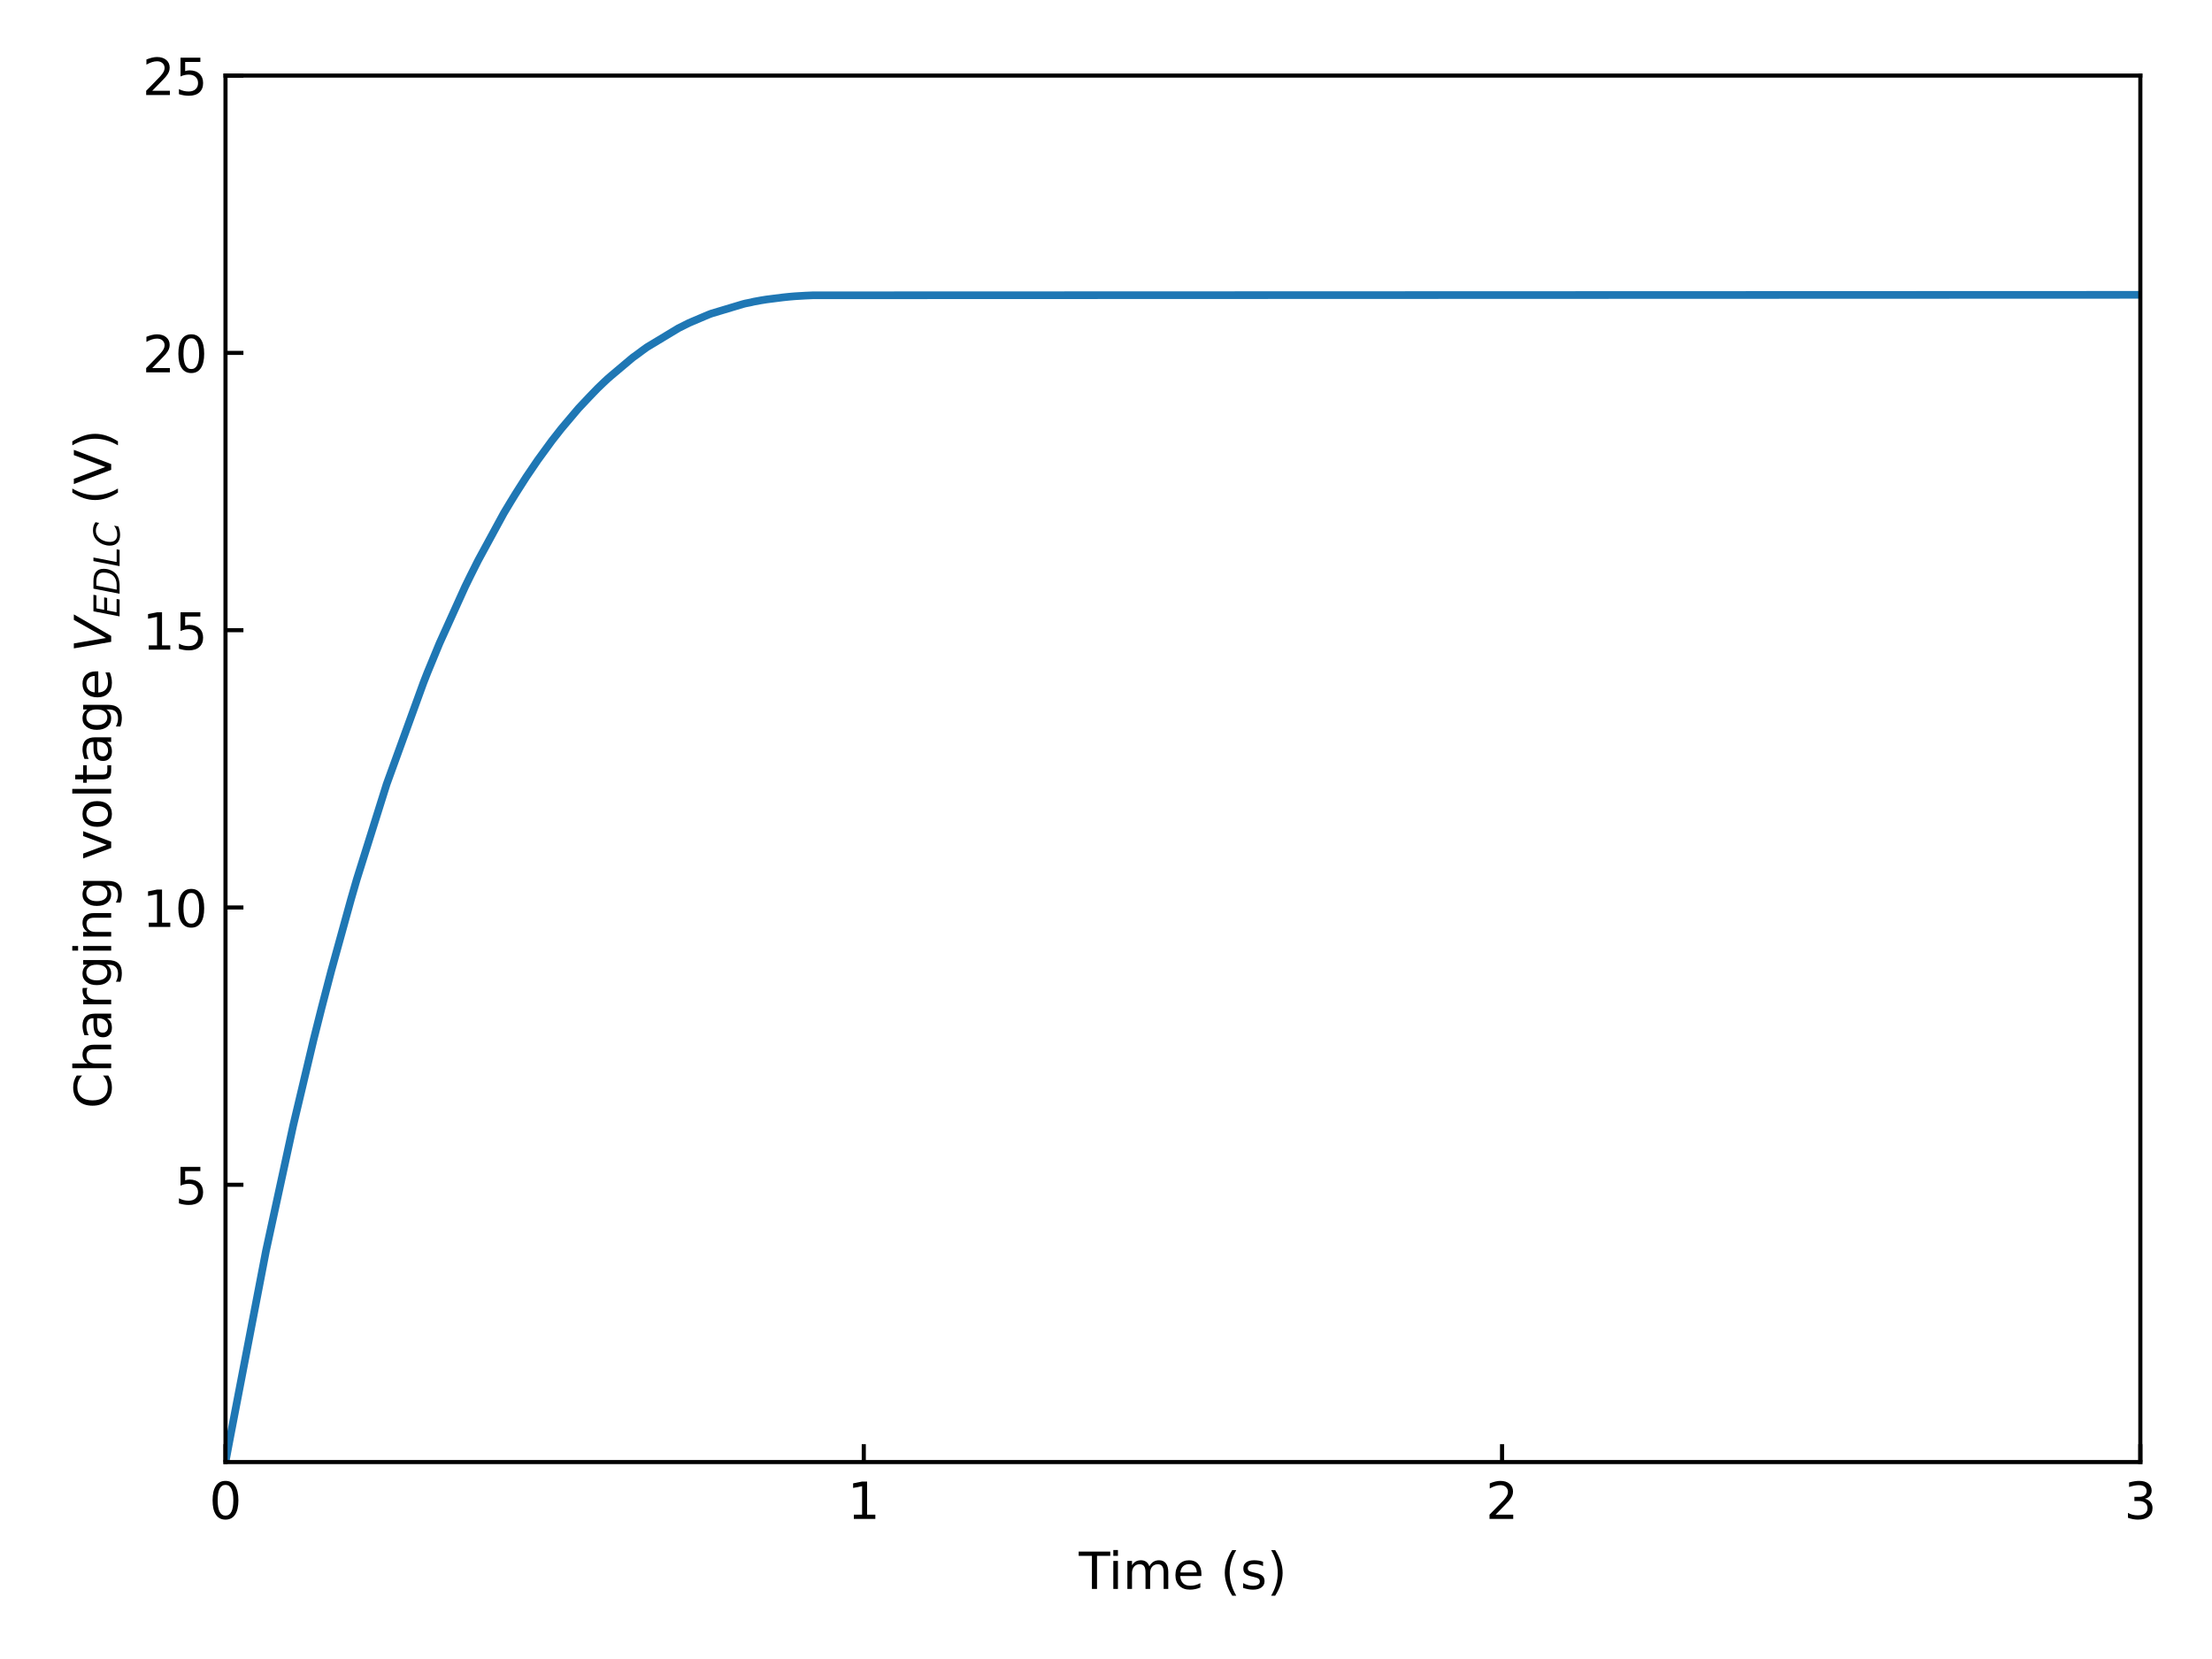
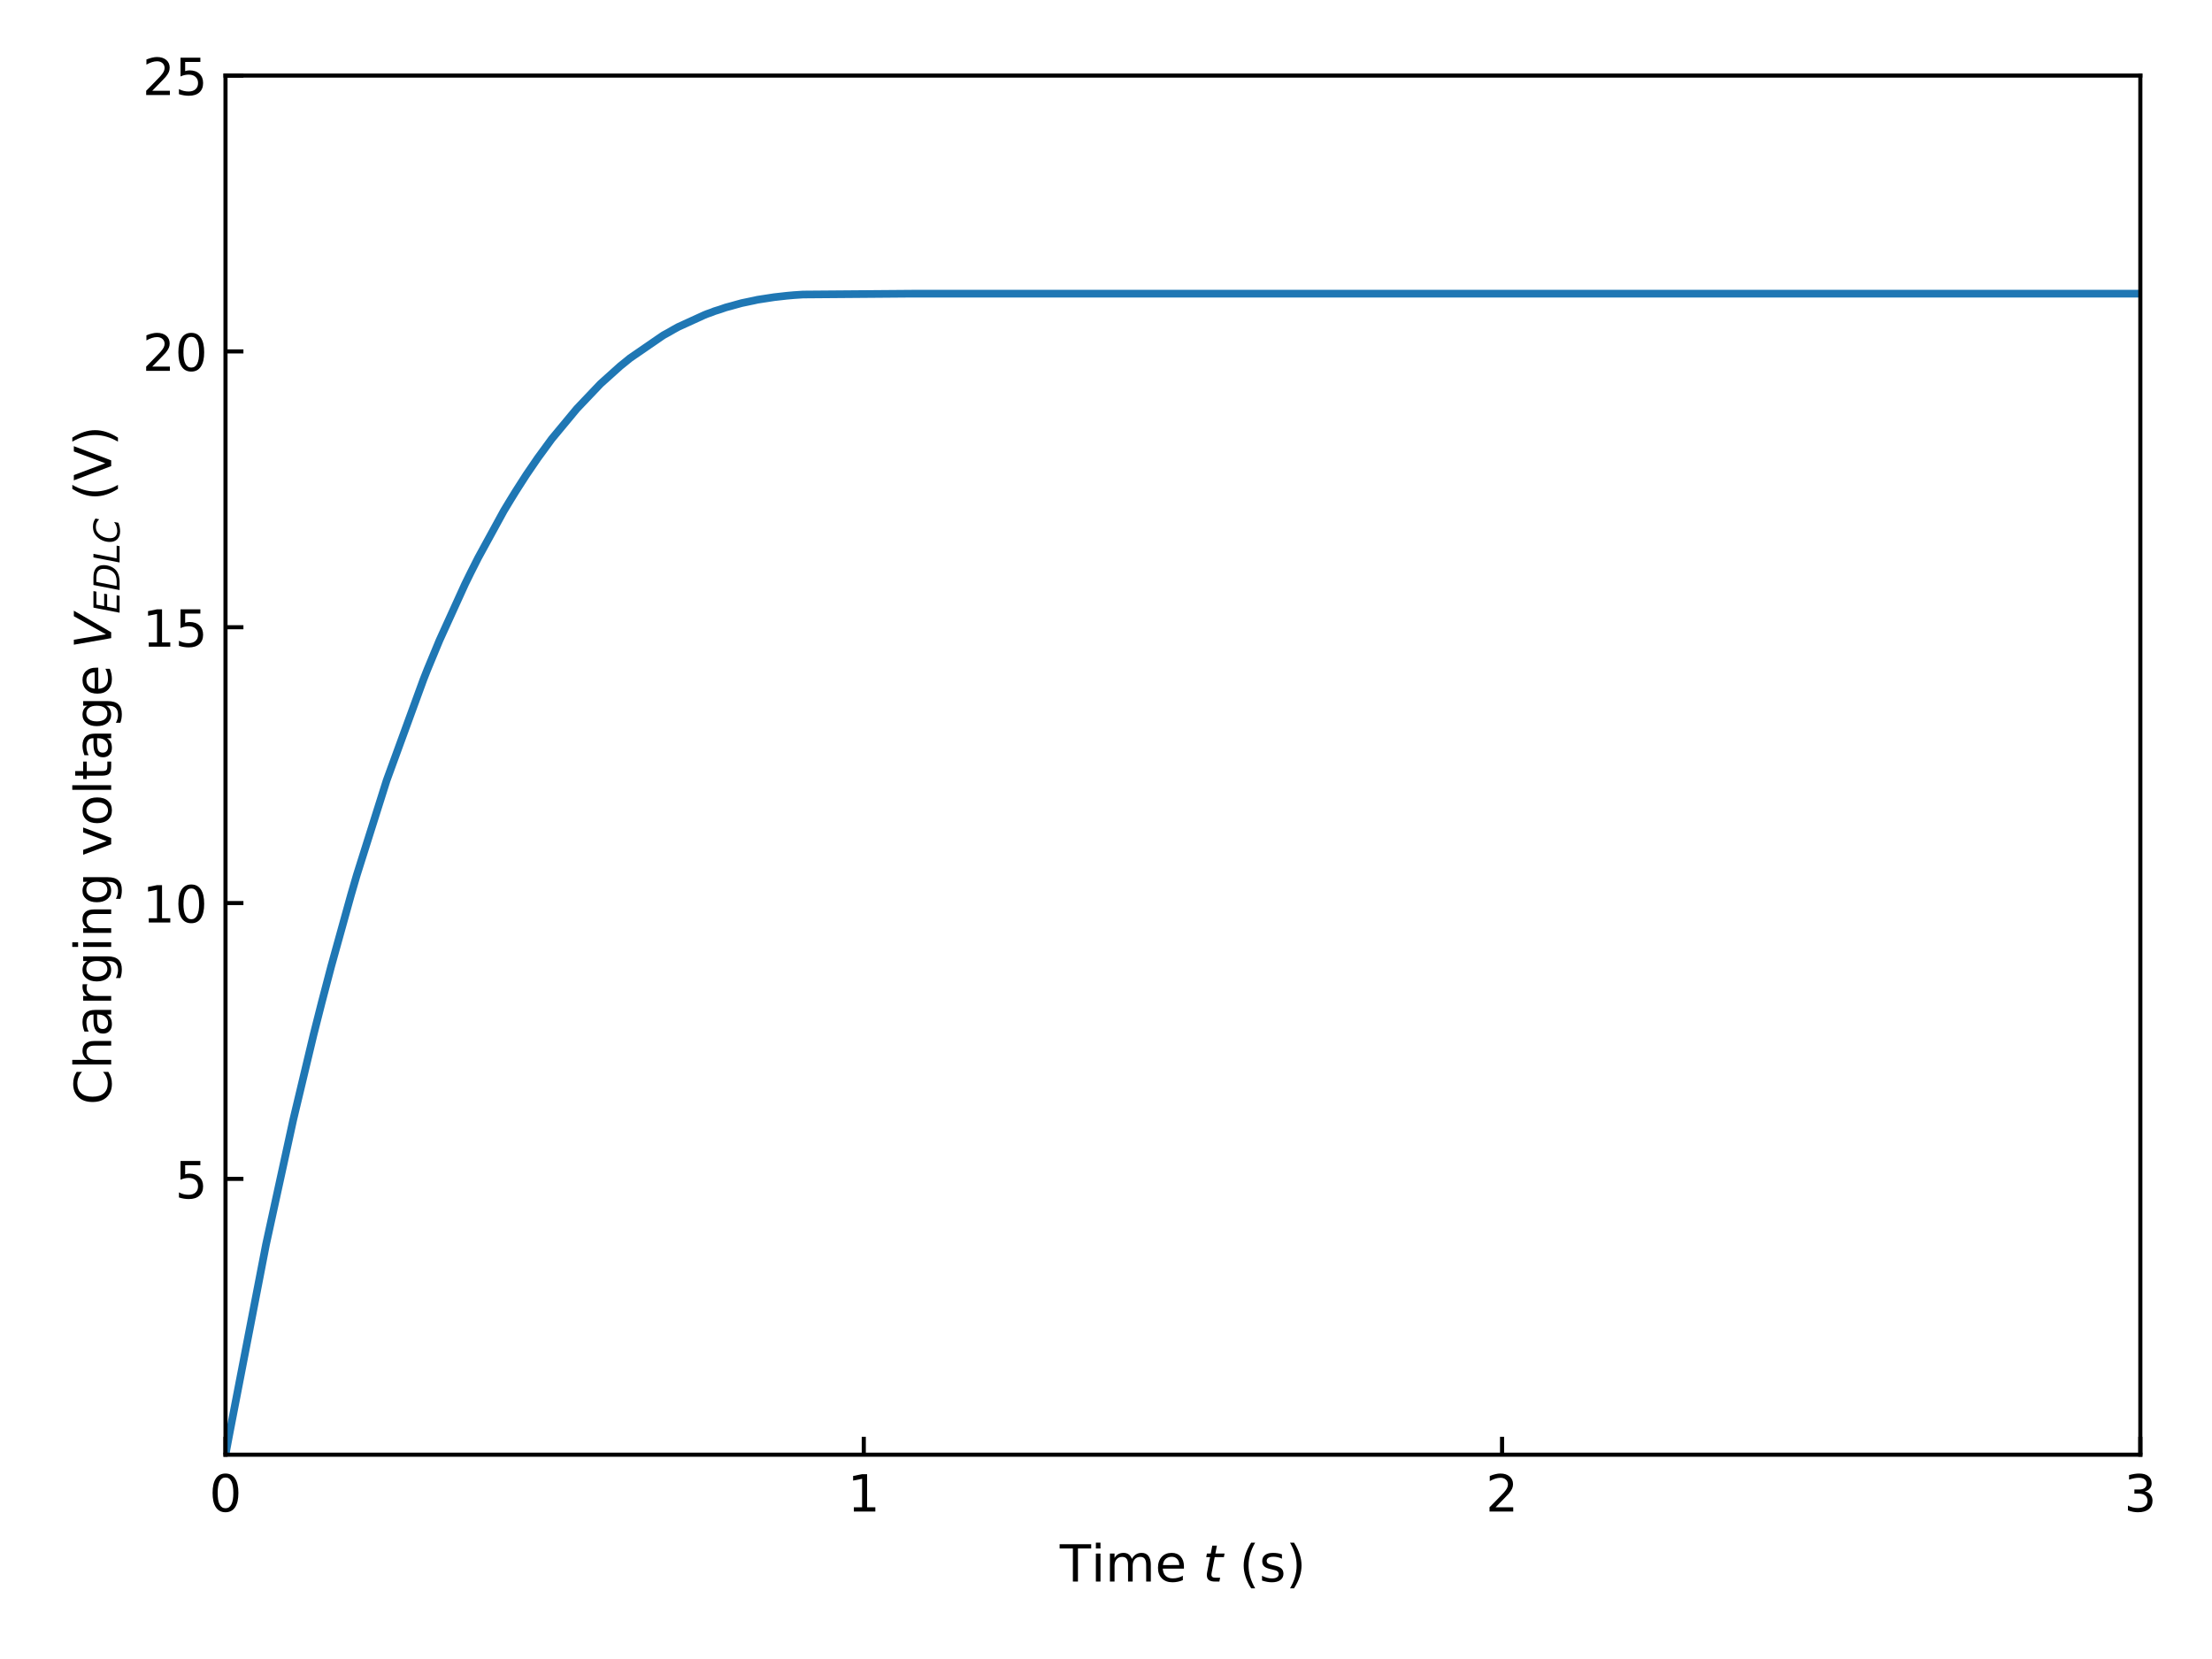
<svg xmlns="http://www.w3.org/2000/svg" xmlns:xlink="http://www.w3.org/1999/xlink" width="432pt" height="324pt" viewBox="0 0 432 324" version="1.1">
  <defs>
    <style type="text/css">*{stroke-linejoin: round; stroke-linecap: butt}</style>
  </defs>
  <g id="figure_1">
    <g id="patch_1">
      <path d="M 0 324  L 432 324  L 432 0  L 0 0  z " style="fill: #ffffff" />
    </g>
    <g id="axes_1">
      <g id="patch_2">
-         <path d="M 44.04 285.54  L 418.005 285.54  L 418.005 14.76  L 44.04 14.76  z " style="fill: #ffffff" />
+         <path d="M 44.04 284.1  L 418.005 284.1  L 418.005 14.76  L 44.04 14.76  z " style="fill: #ffffff" />
      </g>
      <g id="matplotlib.axis_1">
        <g id="xtick_1">
          <g id="line2d_1">
            <defs>
-               <path id="m6ed3d31cdf" d="M 0 0  L 0 -3.5  " style="stroke: #000000; stroke-width: 0.8" />
-             </defs>
-             <g>
-               <use xlink:href="#m6ed3d31cdf" x="44.04" y="285.54" style="stroke: #000000; stroke-width: 0.8" />
+               <path id="m8e953f45c3" d="M 0 0  L 0 -3.5  " style="stroke: #000000; stroke-width: 0.8" />
+             </defs>
+             <g>
+               <use xlink:href="#m8e953f45c3" x="44.04" y="284.1" style="stroke: #000000; stroke-width: 0.8" />
            </g>
          </g>
          <g id="text_1">
-             <g transform="translate(40.85875 296.6384) scale(0.1 -0.1)">
+             <g transform="translate(40.85875 295.1984) scale(0.1 -0.1)">
              <defs>
                <path id="DejaVuSans-30" d="M 2034 4250  Q 1547 4250 1301 3770  Q 1056 3291 1056 2328  Q 1056 1369 1301 889  Q 1547 409 2034 409  Q 2525 409 2770 889  Q 3016 1369 3016 2328  Q 3016 3291 2770 3770  Q 2525 4250 2034 4250  z M 2034 4750  Q 2819 4750 3233 4129  Q 3647 3509 3647 2328  Q 3647 1150 3233 529  Q 2819 -91 2034 -91  Q 1250 -91 836 529  Q 422 1150 422 2328  Q 422 3509 836 4129  Q 1250 4750 2034 4750  z " transform="scale(0.015625)" />
              </defs>
              <use xlink:href="#DejaVuSans-30" />
            </g>
          </g>
        </g>
        <g id="xtick_2">
          <g id="line2d_2">
            <g>
-               <use xlink:href="#m6ed3d31cdf" x="168.695" y="285.54" style="stroke: #000000; stroke-width: 0.8" />
+               <use xlink:href="#m8e953f45c3" x="168.695" y="284.1" style="stroke: #000000; stroke-width: 0.8" />
            </g>
          </g>
          <g id="text_2">
-             <g transform="translate(165.5137 296.6384) scale(0.1 -0.1)">
+             <g transform="translate(165.5137 295.1984) scale(0.1 -0.1)">
              <defs>
                <path id="DejaVuSans-31" d="M 794 531  L 1825 531  L 1825 4091  L 703 3866  L 703 4441  L 1819 4666  L 2450 4666  L 2450 531  L 3481 531  L 3481 0  L 794 0  L 794 531  z " transform="scale(0.015625)" />
              </defs>
              <use xlink:href="#DejaVuSans-31" />
            </g>
          </g>
        </g>
        <g id="xtick_3">
          <g id="line2d_3">
            <g>
-               <use xlink:href="#m6ed3d31cdf" x="293.35" y="285.54" style="stroke: #000000; stroke-width: 0.8" />
+               <use xlink:href="#m8e953f45c3" x="293.35" y="284.1" style="stroke: #000000; stroke-width: 0.8" />
            </g>
          </g>
          <g id="text_3">
-             <g transform="translate(290.1687 296.6384) scale(0.1 -0.1)">
+             <g transform="translate(290.1687 295.1984) scale(0.1 -0.1)">
              <defs>
                <path id="DejaVuSans-32" d="M 1228 531  L 3431 531  L 3431 0  L 469 0  L 469 531  Q 828 903 1448 1529  Q 2069 2156 2228 2338  Q 2531 2678 2651 2914  Q 2772 3150 2772 3378  Q 2772 3750 2511 3984  Q 2250 4219 1831 4219  Q 1534 4219 1204 4116  Q 875 4013 500 3803  L 500 4441  Q 881 4594 1212 4672  Q 1544 4750 1819 4750  Q 2544 4750 2975 4387  Q 3406 4025 3406 3419  Q 3406 3131 3298 2873  Q 3191 2616 2906 2266  Q 2828 2175 2409 1742  Q 1991 1309 1228 531  z " transform="scale(0.015625)" />
              </defs>
              <use xlink:href="#DejaVuSans-32" />
            </g>
          </g>
        </g>
        <g id="xtick_4">
          <g id="line2d_4">
            <g>
-               <use xlink:href="#m6ed3d31cdf" x="418.005" y="285.54" style="stroke: #000000; stroke-width: 0.8" />
+               <use xlink:href="#m8e953f45c3" x="418.005" y="284.1" style="stroke: #000000; stroke-width: 0.8" />
            </g>
          </g>
          <g id="text_4">
-             <g transform="translate(414.8238 296.6384) scale(0.1 -0.1)">
+             <g transform="translate(414.8238 295.1984) scale(0.1 -0.1)">
              <defs>
                <path id="DejaVuSans-33" d="M 2597 2516  Q 3050 2419 3304 2112  Q 3559 1806 3559 1356  Q 3559 666 3084 287  Q 2609 -91 1734 -91  Q 1441 -91 1130 -33  Q 819 25 488 141  L 488 750  Q 750 597 1062 519  Q 1375 441 1716 441  Q 2309 441 2620 675  Q 2931 909 2931 1356  Q 2931 1769 2642 2001  Q 2353 2234 1838 2234  L 1294 2234  L 1294 2753  L 1863 2753  Q 2328 2753 2575 2939  Q 2822 3125 2822 3475  Q 2822 3834 2567 4026  Q 2313 4219 1838 4219  Q 1578 4219 1281 4162  Q 984 4106 628 3988  L 628 4550  Q 988 4650 1302 4700  Q 1616 4750 1894 4750  Q 2613 4750 3031 4423  Q 3450 4097 3450 3541  Q 3450 3153 3228 2886  Q 3006 2619 2597 2516  z " transform="scale(0.015625)" />
              </defs>
              <use xlink:href="#DejaVuSans-33" />
            </g>
          </g>
        </g>
        <g id="text_5">
-           <g transform="translate(210.6936 310.3166) scale(0.1 -0.1)">
+           <g transform="translate(206.9725 308.8766) scale(0.1 -0.1)">
            <defs>
              <path id="DejaVuSans-54" d="M -19 4666  L 3928 4666  L 3928 4134  L 2272 4134  L 2272 0  L 1638 0  L 1638 4134  L -19 4134  L -19 4666  z " transform="scale(0.015625)" />
              <path id="DejaVuSans-69" d="M 603 3500  L 1178 3500  L 1178 0  L 603 0  L 603 3500  z M 603 4863  L 1178 4863  L 1178 4134  L 603 4134  L 603 4863  z " transform="scale(0.015625)" />
              <path id="DejaVuSans-6d" d="M 3328 2828  Q 3544 3216 3844 3400  Q 4144 3584 4550 3584  Q 5097 3584 5394 3201  Q 5691 2819 5691 2113  L 5691 0  L 5113 0  L 5113 2094  Q 5113 2597 4934 2840  Q 4756 3084 4391 3084  Q 3944 3084 3684 2787  Q 3425 2491 3425 1978  L 3425 0  L 2847 0  L 2847 2094  Q 2847 2600 2669 2842  Q 2491 3084 2119 3084  Q 1678 3084 1418 2786  Q 1159 2488 1159 1978  L 1159 0  L 581 0  L 581 3500  L 1159 3500  L 1159 2956  Q 1356 3278 1631 3431  Q 1906 3584 2284 3584  Q 2666 3584 2933 3390  Q 3200 3197 3328 2828  z " transform="scale(0.015625)" />
              <path id="DejaVuSans-65" d="M 3597 1894  L 3597 1613  L 953 1613  Q 991 1019 1311 708  Q 1631 397 2203 397  Q 2534 397 2845 478  Q 3156 559 3463 722  L 3463 178  Q 3153 47 2828 -22  Q 2503 -91 2169 -91  Q 1331 -91 842 396  Q 353 884 353 1716  Q 353 2575 817 3079  Q 1281 3584 2069 3584  Q 2775 3584 3186 3129  Q 3597 2675 3597 1894  z M 3022 2063  Q 3016 2534 2758 2815  Q 2500 3097 2075 3097  Q 1594 3097 1305 2825  Q 1016 2553 972 2059  L 3022 2063  z " transform="scale(0.015625)" />
              <path id="DejaVuSans-20" transform="scale(0.015625)" />
+               <path id="DejaVuSans-Oblique-74" d="M 2706 3500  L 2619 3053  L 1472 3053  L 1100 1153  Q 1081 1047 1072 975  Q 1063 903 1063 863  Q 1063 663 1183 572  Q 1303 481 1569 481  L 2150 481  L 2053 0  L 1503 0  Q 991 0 739 200  Q 488 400 488 806  Q 488 878 497 964  Q 506 1050 525 1153  L 897 3053  L 409 3053  L 500 3500  L 978 3500  L 1172 4494  L 1747 4494  L 1556 3500  L 2706 3500  z " transform="scale(0.015625)" />
              <path id="DejaVuSans-28" d="M 1984 4856  Q 1566 4138 1362 3434  Q 1159 2731 1159 2009  Q 1159 1288 1364 580  Q 1569 -128 1984 -844  L 1484 -844  Q 1016 -109 783 600  Q 550 1309 550 2009  Q 550 2706 781 3412  Q 1013 4119 1484 4856  L 1984 4856  z " transform="scale(0.015625)" />
              <path id="DejaVuSans-73" d="M 2834 3397  L 2834 2853  Q 2591 2978 2328 3040  Q 2066 3103 1784 3103  Q 1356 3103 1142 2972  Q 928 2841 928 2578  Q 928 2378 1081 2264  Q 1234 2150 1697 2047  L 1894 2003  Q 2506 1872 2764 1633  Q 3022 1394 3022 966  Q 3022 478 2636 193  Q 2250 -91 1575 -91  Q 1294 -91 989 -36  Q 684 19 347 128  L 347 722  Q 666 556 975 473  Q 1284 391 1588 391  Q 1994 391 2212 530  Q 2431 669 2431 922  Q 2431 1156 2273 1281  Q 2116 1406 1581 1522  L 1381 1569  Q 847 1681 609 1914  Q 372 2147 372 2553  Q 372 3047 722 3315  Q 1072 3584 1716 3584  Q 2034 3584 2315 3537  Q 2597 3491 2834 3397  z " transform="scale(0.015625)" />
              <path id="DejaVuSans-29" d="M 513 4856  L 1013 4856  Q 1481 4119 1714 3412  Q 1947 2706 1947 2009  Q 1947 1309 1714 600  Q 1481 -109 1013 -844  L 513 -844  Q 928 -128 1133 580  Q 1338 1288 1338 2009  Q 1338 2731 1133 3434  Q 928 4138 513 4856  z " transform="scale(0.015625)" />
            </defs>
-             <use xlink:href="#DejaVuSans-54" />
-             <use xlink:href="#DejaVuSans-69" x="57.959" />
-             <use xlink:href="#DejaVuSans-6d" x="85.742" />
-             <use xlink:href="#DejaVuSans-65" x="183.154" />
-             <use xlink:href="#DejaVuSans-20" x="244.678" />
-             <use xlink:href="#DejaVuSans-28" x="276.465" />
-             <use xlink:href="#DejaVuSans-73" x="315.479" />
-             <use xlink:href="#DejaVuSans-29" x="367.578" />
+             <use xlink:href="#DejaVuSans-54" transform="translate(0 0.015625)" />
+             <use xlink:href="#DejaVuSans-69" transform="translate(61.08398 0.015625)" />
+             <use xlink:href="#DejaVuSans-6d" transform="translate(88.86719 0.015625)" />
+             <use xlink:href="#DejaVuSans-65" transform="translate(186.2793 0.015625)" />
+             <use xlink:href="#DejaVuSans-20" transform="translate(247.8027 0.015625)" />
+             <use xlink:href="#DejaVuSans-Oblique-74" transform="translate(279.5898 0.015625)" />
+             <use xlink:href="#DejaVuSans-20" transform="translate(318.7988 0.015625)" />
+             <use xlink:href="#DejaVuSans-28" transform="translate(350.5859 0.015625)" />
+             <use xlink:href="#DejaVuSans-73" transform="translate(389.5996 0.015625)" />
+             <use xlink:href="#DejaVuSans-29" transform="translate(441.6992 0.015625)" />
          </g>
        </g>
      </g>
      <g id="matplotlib.axis_2">
        <g id="ytick_1">
          <g id="line2d_5">
            <defs>
-               <path id="m4c979521c9" d="M 0 0  L 3.5 0  " style="stroke: #000000; stroke-width: 0.8" />
-             </defs>
-             <g>
-               <use xlink:href="#m4c979521c9" x="44.04" y="231.384" style="stroke: #000000; stroke-width: 0.8" />
+               <path id="me28da0c681" d="M 0 0  L 3.5 0  " style="stroke: #000000; stroke-width: 0.8" />
+             </defs>
+             <g>
+               <use xlink:href="#me28da0c681" x="44.04" y="230.232" style="stroke: #000000; stroke-width: 0.8" />
            </g>
          </g>
          <g id="text_6">
-             <g transform="translate(34.1775 235.1832) scale(0.1 -0.1)">
+             <g transform="translate(34.1775 234.0312) scale(0.1 -0.1)">
              <defs>
                <path id="DejaVuSans-35" d="M 691 4666  L 3169 4666  L 3169 4134  L 1269 4134  L 1269 2991  Q 1406 3038 1543 3061  Q 1681 3084 1819 3084  Q 2600 3084 3056 2656  Q 3513 2228 3513 1497  Q 3513 744 3044 326  Q 2575 -91 1722 -91  Q 1428 -91 1123 -41  Q 819 9 494 109  L 494 744  Q 775 591 1075 516  Q 1375 441 1709 441  Q 2250 441 2565 725  Q 2881 1009 2881 1497  Q 2881 1984 2565 2268  Q 2250 2553 1709 2553  Q 1456 2553 1204 2497  Q 953 2441 691 2322  L 691 4666  z " transform="scale(0.015625)" />
              </defs>
              <use xlink:href="#DejaVuSans-35" />
            </g>
          </g>
        </g>
        <g id="ytick_2">
          <g id="line2d_6">
            <g>
-               <use xlink:href="#m4c979521c9" x="44.04" y="177.228" style="stroke: #000000; stroke-width: 0.8" />
+               <use xlink:href="#me28da0c681" x="44.04" y="176.364" style="stroke: #000000; stroke-width: 0.8" />
            </g>
          </g>
          <g id="text_7">
-             <g transform="translate(27.815 181.0272) scale(0.1 -0.1)">
+             <g transform="translate(27.815 180.1632) scale(0.1 -0.1)">
              <use xlink:href="#DejaVuSans-31" />
              <use xlink:href="#DejaVuSans-30" x="63.623" />
            </g>
          </g>
        </g>
        <g id="ytick_3">
          <g id="line2d_7">
            <g>
-               <use xlink:href="#m4c979521c9" x="44.04" y="123.072" style="stroke: #000000; stroke-width: 0.8" />
+               <use xlink:href="#me28da0c681" x="44.04" y="122.496" style="stroke: #000000; stroke-width: 0.8" />
            </g>
          </g>
          <g id="text_8">
-             <g transform="translate(27.815 126.8712) scale(0.1 -0.1)">
+             <g transform="translate(27.815 126.2952) scale(0.1 -0.1)">
              <use xlink:href="#DejaVuSans-31" />
              <use xlink:href="#DejaVuSans-35" x="63.623" />
            </g>
          </g>
        </g>
        <g id="ytick_4">
          <g id="line2d_8">
            <g>
-               <use xlink:href="#m4c979521c9" x="44.04" y="68.916" style="stroke: #000000; stroke-width: 0.8" />
+               <use xlink:href="#me28da0c681" x="44.04" y="68.628" style="stroke: #000000; stroke-width: 0.8" />
            </g>
          </g>
          <g id="text_9">
-             <g transform="translate(27.815 72.71522) scale(0.1 -0.1)">
+             <g transform="translate(27.815 72.42722) scale(0.1 -0.1)">
              <use xlink:href="#DejaVuSans-32" />
              <use xlink:href="#DejaVuSans-30" x="63.623" />
            </g>
          </g>
        </g>
        <g id="ytick_5">
          <g id="line2d_9">
            <g>
-               <use xlink:href="#m4c979521c9" x="44.04" y="14.76" style="stroke: #000000; stroke-width: 0.8" />
+               <use xlink:href="#me28da0c681" x="44.04" y="14.76" style="stroke: #000000; stroke-width: 0.8" />
            </g>
          </g>
          <g id="text_10">
            <g transform="translate(27.815 18.55922) scale(0.1 -0.1)">
              <use xlink:href="#DejaVuSans-32" />
              <use xlink:href="#DejaVuSans-35" x="63.623" />
            </g>
          </g>
        </g>
        <g id="text_11">
-           <g transform="translate(21.715 216.5) rotate(-90) scale(0.1 -0.1)">
+           <g transform="translate(21.715 215.78) rotate(-90) scale(0.1 -0.1)">
            <defs>
              <path id="DejaVuSans-43" d="M 4122 4306  L 4122 3641  Q 3803 3938 3442 4084  Q 3081 4231 2675 4231  Q 1875 4231 1450 3742  Q 1025 3253 1025 2328  Q 1025 1406 1450 917  Q 1875 428 2675 428  Q 3081 428 3442 575  Q 3803 722 4122 1019  L 4122 359  Q 3791 134 3420 21  Q 3050 -91 2638 -91  Q 1578 -91 968 557  Q 359 1206 359 2328  Q 359 3453 968 4101  Q 1578 4750 2638 4750  Q 3056 4750 3426 4639  Q 3797 4528 4122 4306  z " transform="scale(0.015625)" />
              <path id="DejaVuSans-68" d="M 3513 2113  L 3513 0  L 2938 0  L 2938 2094  Q 2938 2591 2744 2837  Q 2550 3084 2163 3084  Q 1697 3084 1428 2787  Q 1159 2491 1159 1978  L 1159 0  L 581 0  L 581 4863  L 1159 4863  L 1159 2956  Q 1366 3272 1645 3428  Q 1925 3584 2291 3584  Q 2894 3584 3203 3211  Q 3513 2838 3513 2113  z " transform="scale(0.015625)" />
              <path id="DejaVuSans-61" d="M 2194 1759  Q 1497 1759 1228 1600  Q 959 1441 959 1056  Q 959 750 1161 570  Q 1363 391 1709 391  Q 2188 391 2477 730  Q 2766 1069 2766 1631  L 2766 1759  L 2194 1759  z M 3341 1997  L 3341 0  L 2766 0  L 2766 531  Q 2569 213 2275 61  Q 1981 -91 1556 -91  Q 1019 -91 701 211  Q 384 513 384 1019  Q 384 1609 779 1909  Q 1175 2209 1959 2209  L 2766 2209  L 2766 2266  Q 2766 2663 2505 2880  Q 2244 3097 1772 3097  Q 1472 3097 1187 3025  Q 903 2953 641 2809  L 641 3341  Q 956 3463 1253 3523  Q 1550 3584 1831 3584  Q 2591 3584 2966 3190  Q 3341 2797 3341 1997  z " transform="scale(0.015625)" />
              <path id="DejaVuSans-72" d="M 2631 2963  Q 2534 3019 2420 3045  Q 2306 3072 2169 3072  Q 1681 3072 1420 2755  Q 1159 2438 1159 1844  L 1159 0  L 581 0  L 581 3500  L 1159 3500  L 1159 2956  Q 1341 3275 1631 3429  Q 1922 3584 2338 3584  Q 2397 3584 2469 3576  Q 2541 3569 2628 3553  L 2631 2963  z " transform="scale(0.015625)" />
              <path id="DejaVuSans-67" d="M 2906 1791  Q 2906 2416 2648 2759  Q 2391 3103 1925 3103  Q 1463 3103 1205 2759  Q 947 2416 947 1791  Q 947 1169 1205 825  Q 1463 481 1925 481  Q 2391 481 2648 825  Q 2906 1169 2906 1791  z M 3481 434  Q 3481 -459 3084 -895  Q 2688 -1331 1869 -1331  Q 1566 -1331 1297 -1286  Q 1028 -1241 775 -1147  L 775 -588  Q 1028 -725 1275 -790  Q 1522 -856 1778 -856  Q 2344 -856 2625 -561  Q 2906 -266 2906 331  L 2906 616  Q 2728 306 2450 153  Q 2172 0 1784 0  Q 1141 0 747 490  Q 353 981 353 1791  Q 353 2603 747 3093  Q 1141 3584 1784 3584  Q 2172 3584 2450 3431  Q 2728 3278 2906 2969  L 2906 3500  L 3481 3500  L 3481 434  z " transform="scale(0.015625)" />
              <path id="DejaVuSans-6e" d="M 3513 2113  L 3513 0  L 2938 0  L 2938 2094  Q 2938 2591 2744 2837  Q 2550 3084 2163 3084  Q 1697 3084 1428 2787  Q 1159 2491 1159 1978  L 1159 0  L 581 0  L 581 3500  L 1159 3500  L 1159 2956  Q 1366 3272 1645 3428  Q 1925 3584 2291 3584  Q 2894 3584 3203 3211  Q 3513 2838 3513 2113  z " transform="scale(0.015625)" />
              <path id="DejaVuSans-76" d="M 191 3500  L 800 3500  L 1894 563  L 2988 3500  L 3597 3500  L 2284 0  L 1503 0  L 191 3500  z " transform="scale(0.015625)" />
              <path id="DejaVuSans-6f" d="M 1959 3097  Q 1497 3097 1228 2736  Q 959 2375 959 1747  Q 959 1119 1226 758  Q 1494 397 1959 397  Q 2419 397 2687 759  Q 2956 1122 2956 1747  Q 2956 2369 2687 2733  Q 2419 3097 1959 3097  z M 1959 3584  Q 2709 3584 3137 3096  Q 3566 2609 3566 1747  Q 3566 888 3137 398  Q 2709 -91 1959 -91  Q 1206 -91 779 398  Q 353 888 353 1747  Q 353 2609 779 3096  Q 1206 3584 1959 3584  z " transform="scale(0.015625)" />
              <path id="DejaVuSans-6c" d="M 603 4863  L 1178 4863  L 1178 0  L 603 0  L 603 4863  z " transform="scale(0.015625)" />
              <path id="DejaVuSans-74" d="M 1172 4494  L 1172 3500  L 2356 3500  L 2356 3053  L 1172 3053  L 1172 1153  Q 1172 725 1289 603  Q 1406 481 1766 481  L 2356 481  L 2356 0  L 1766 0  Q 1100 0 847 248  Q 594 497 594 1153  L 594 3053  L 172 3053  L 172 3500  L 594 3500  L 594 4494  L 1172 4494  z " transform="scale(0.015625)" />
              <path id="DejaVuSans-Oblique-56" d="M 1319 0  L 500 4666  L 1119 4666  L 1797 653  L 4063 4666  L 4750 4666  L 2053 0  L 1319 0  z " transform="scale(0.015625)" />
              <path id="DejaVuSans-Oblique-45" d="M 1081 4666  L 4031 4666  L 3928 4134  L 1606 4134  L 1338 2753  L 3566 2753  L 3463 2222  L 1234 2222  L 909 531  L 3284 531  L 3181 0  L 172 0  L 1081 4666  z " transform="scale(0.015625)" />
              <path id="DejaVuSans-Oblique-44" d="M 1081 4666  L 2438 4666  Q 3519 4666 4070 4208  Q 4622 3750 4622 2847  Q 4622 2250 4412 1698  Q 4203 1147 3834 769  Q 3463 381 2891 190  Q 2319 0 1538 0  L 172 0  L 1081 4666  z M 1613 4147  L 909 519  L 1734 519  Q 2794 519 3375 1128  Q 3956 1738 3956 2847  Q 3956 3519 3581 3833  Q 3206 4147 2406 4147  L 1613 4147  z " transform="scale(0.015625)" />
              <path id="DejaVuSans-Oblique-4c" d="M 1075 4666  L 1709 4666  L 909 525  L 3181 525  L 3078 0  L 172 0  L 1075 4666  z " transform="scale(0.015625)" />
              <path id="DejaVuSans-Oblique-43" d="M 4447 4306  L 4319 3641  Q 4019 3944 3683 4091  Q 3347 4238 2956 4238  Q 2422 4238 2017 3981  Q 1613 3725 1319 3200  Q 1131 2863 1032 2486  Q 934 2109 934 1728  Q 934 1091 1264 756  Q 1594 422 2222 422  Q 2656 422 3056 561  Q 3456 700 3834 978  L 3688 231  Q 3316 72 2936 -9  Q 2556 -91 2175 -91  Q 1278 -91 773 396  Q 269 884 269 1753  Q 269 2309 461 2846  Q 653 3384 1013 3828  Q 1394 4300 1883 4525  Q 2372 4750 3022 4750  Q 3422 4750 3780 4639  Q 4138 4528 4447 4306  z " transform="scale(0.015625)" />
              <path id="DejaVuSans-56" d="M 1831 0  L 50 4666  L 709 4666  L 2188 738  L 3669 4666  L 4325 4666  L 2547 0  L 1831 0  z " transform="scale(0.015625)" />
            </defs>
            <use xlink:href="#DejaVuSans-43" transform="translate(0 0.015625)" />
            <use xlink:href="#DejaVuSans-68" transform="translate(69.82422 0.015625)" />
            <use xlink:href="#DejaVuSans-61" transform="translate(133.2031 0.015625)" />
            <use xlink:href="#DejaVuSans-72" transform="translate(194.4824 0.015625)" />
            <use xlink:href="#DejaVuSans-67" transform="translate(235.5957 0.015625)" />
            <use xlink:href="#DejaVuSans-69" transform="translate(299.0723 0.015625)" />
            <use xlink:href="#DejaVuSans-6e" transform="translate(326.8555 0.015625)" />
            <use xlink:href="#DejaVuSans-67" transform="translate(390.2344 0.015625)" />
            <use xlink:href="#DejaVuSans-20" transform="translate(453.7109 0.015625)" />
            <use xlink:href="#DejaVuSans-76" transform="translate(485.498 0.015625)" />
            <use xlink:href="#DejaVuSans-6f" transform="translate(544.6777 0.015625)" />
            <use xlink:href="#DejaVuSans-6c" transform="translate(605.8594 0.015625)" />
            <use xlink:href="#DejaVuSans-74" transform="translate(633.6426 0.015625)" />
            <use xlink:href="#DejaVuSans-61" transform="translate(672.8516 0.015625)" />
            <use xlink:href="#DejaVuSans-67" transform="translate(734.1309 0.015625)" />
            <use xlink:href="#DejaVuSans-65" transform="translate(797.6074 0.015625)" />
            <use xlink:href="#DejaVuSans-20" transform="translate(859.1309 0.015625)" />
            <use xlink:href="#DejaVuSans-Oblique-56" transform="translate(890.918 0.015625)" />
            <use xlink:href="#DejaVuSans-Oblique-45" transform="translate(959.3262 -16.39062) scale(0.7)" />
            <use xlink:href="#DejaVuSans-Oblique-44" transform="translate(1003.555 -16.39062) scale(0.7)" />
            <use xlink:href="#DejaVuSans-Oblique-4c" transform="translate(1057.456 -16.39062) scale(0.7)" />
            <use xlink:href="#DejaVuSans-Oblique-43" transform="translate(1096.455 -16.39062) scale(0.7)" />
            <use xlink:href="#DejaVuSans-20" transform="translate(1148.066 0.015625)" />
            <use xlink:href="#DejaVuSans-28" transform="translate(1179.854 0.015625)" />
            <use xlink:href="#DejaVuSans-56" transform="translate(1218.867 0.015625)" />
            <use xlink:href="#DejaVuSans-29" transform="translate(1287.275 0.015625)" />
          </g>
        </g>
      </g>
      <g id="line2d_10">
-         <path d="M 44.04 285.53  L 44.813 281.399  L 51.943 244.313  L 57.266 219.792  L 61.23 203.104  L 62.813 196.816  L 64.683 189.638  L 68.56 175.598  L 69.669 171.764  L 75.515 153.13  L 82.708 133.315  L 83.456 131.403  L 85.837 125.631  L 90.835 114.581  L 91.92 112.357  L 93.378 109.454  L 98.402 100.21  L 99.748 97.974  L 100.646 96.509  L 101.307 95.467  L 102.79 93.144  L 103.5 92.1  L 105.009 89.879  L 105.719 88.904  L 107.813 86.035  L 108.661 84.961  L 109.571 83.795  L 110.319 82.907  L 112.55 80.265  L 112.987 79.752  L 115.031 77.583  L 115.829 76.753  L 116.726 75.827  L 117.773 74.822  L 118.634 74.013  L 119.431 73.322  L 123.183 70.161  L 123.582 69.826  L 124.542 69.138  L 125.452 68.456  L 126.325 67.825  L 132.508 64.093  L 133.654 63.524  L 134.552 63.073  L 138.242 61.502  L 138.902 61.246  L 145.023 59.408  L 145.534 59.273  L 146.606 59.061  L 147.229 58.911  L 148.588 58.663  L 149.635 58.493  L 150.695 58.358  L 152.939 58.074  L 154.11 57.952  L 155.257 57.854  L 157.351 57.73  L 158.76 57.67  L 418.005 57.58  L 418.005 57.58  " clip-path="url(#pc327956c85)" style="fill: none; stroke: #1f77b4; stroke-width: 1.5; stroke-linecap: square" />
+         <path d="M 44.04 284.09  L 44.813 279.981  L 51.943 243.092  L 57.266 218.701  L 61.23 202.102  L 62.813 195.848  L 64.683 188.708  L 68.56 174.743  L 69.669 170.929  L 75.515 152.394  L 82.708 132.684  L 83.456 130.783  L 85.837 125.042  L 90.835 114.05  L 91.92 111.838  L 93.378 108.95  L 98.402 99.756  L 99.748 97.532  L 100.646 96.074  L 101.307 95.037  L 102.79 92.727  L 103.5 91.689  L 105.009 89.479  L 105.732 88.492  L 107.302 86.344  L 107.739 85.742  L 112.663 79.814  L 116.851 75.41  L 117.287 74.953  L 121.139 71.492  L 122.161 70.67  L 123.034 69.954  L 129.179 65.729  L 129.603 65.448  L 130.6 64.903  L 131.56 64.348  L 132.458 63.853  L 137.544 61.531  L 138.055 61.322  L 139.065 60.965  L 139.538 60.771  L 140.61 60.438  L 141.757 60.041  L 142.829 59.756  L 143.839 59.471  L 144.836 59.197  L 147.354 58.67  L 147.927 58.54  L 151.218 58.034  L 152.403 57.903  L 153.624 57.763  L 155.033 57.637  L 156.828 57.519  L 178.206 57.352  L 418.005 57.352  L 418.005 57.352  " clip-path="url(#pe3e55e778d)" style="fill: none; stroke: #1f77b4; stroke-width: 1.5; stroke-linecap: square" />
      </g>
      <g id="patch_3">
-         <path d="M 44.04 285.54  L 44.04 14.76  " style="fill: none; stroke: #000000; stroke-width: 0.8; stroke-linejoin: miter; stroke-linecap: square" />
+         <path d="M 44.04 284.1  L 44.04 14.76  " style="fill: none; stroke: #000000; stroke-width: 0.8; stroke-linejoin: miter; stroke-linecap: square" />
      </g>
      <g id="patch_4">
-         <path d="M 418.005 285.54  L 418.005 14.76  " style="fill: none; stroke: #000000; stroke-width: 0.8; stroke-linejoin: miter; stroke-linecap: square" />
+         <path d="M 418.005 284.1  L 418.005 14.76  " style="fill: none; stroke: #000000; stroke-width: 0.8; stroke-linejoin: miter; stroke-linecap: square" />
      </g>
      <g id="patch_5">
-         <path d="M 44.04 285.54  L 418.005 285.54  " style="fill: none; stroke: #000000; stroke-width: 0.8; stroke-linejoin: miter; stroke-linecap: square" />
+         <path d="M 44.04 284.1  L 418.005 284.1  " style="fill: none; stroke: #000000; stroke-width: 0.8; stroke-linejoin: miter; stroke-linecap: square" />
      </g>
      <g id="patch_6">
        <path d="M 44.04 14.76  L 418.005 14.76  " style="fill: none; stroke: #000000; stroke-width: 0.8; stroke-linejoin: miter; stroke-linecap: square" />
      </g>
    </g>
  </g>
  <defs>
-     <clipPath id="pc327956c85">
-       <rect x="44.04" y="14.76" width="373.965" height="270.78" />
+     <clipPath id="pe3e55e778d">
+       <rect x="44.04" y="14.76" width="373.965" height="269.34" />
    </clipPath>
  </defs>
</svg>
